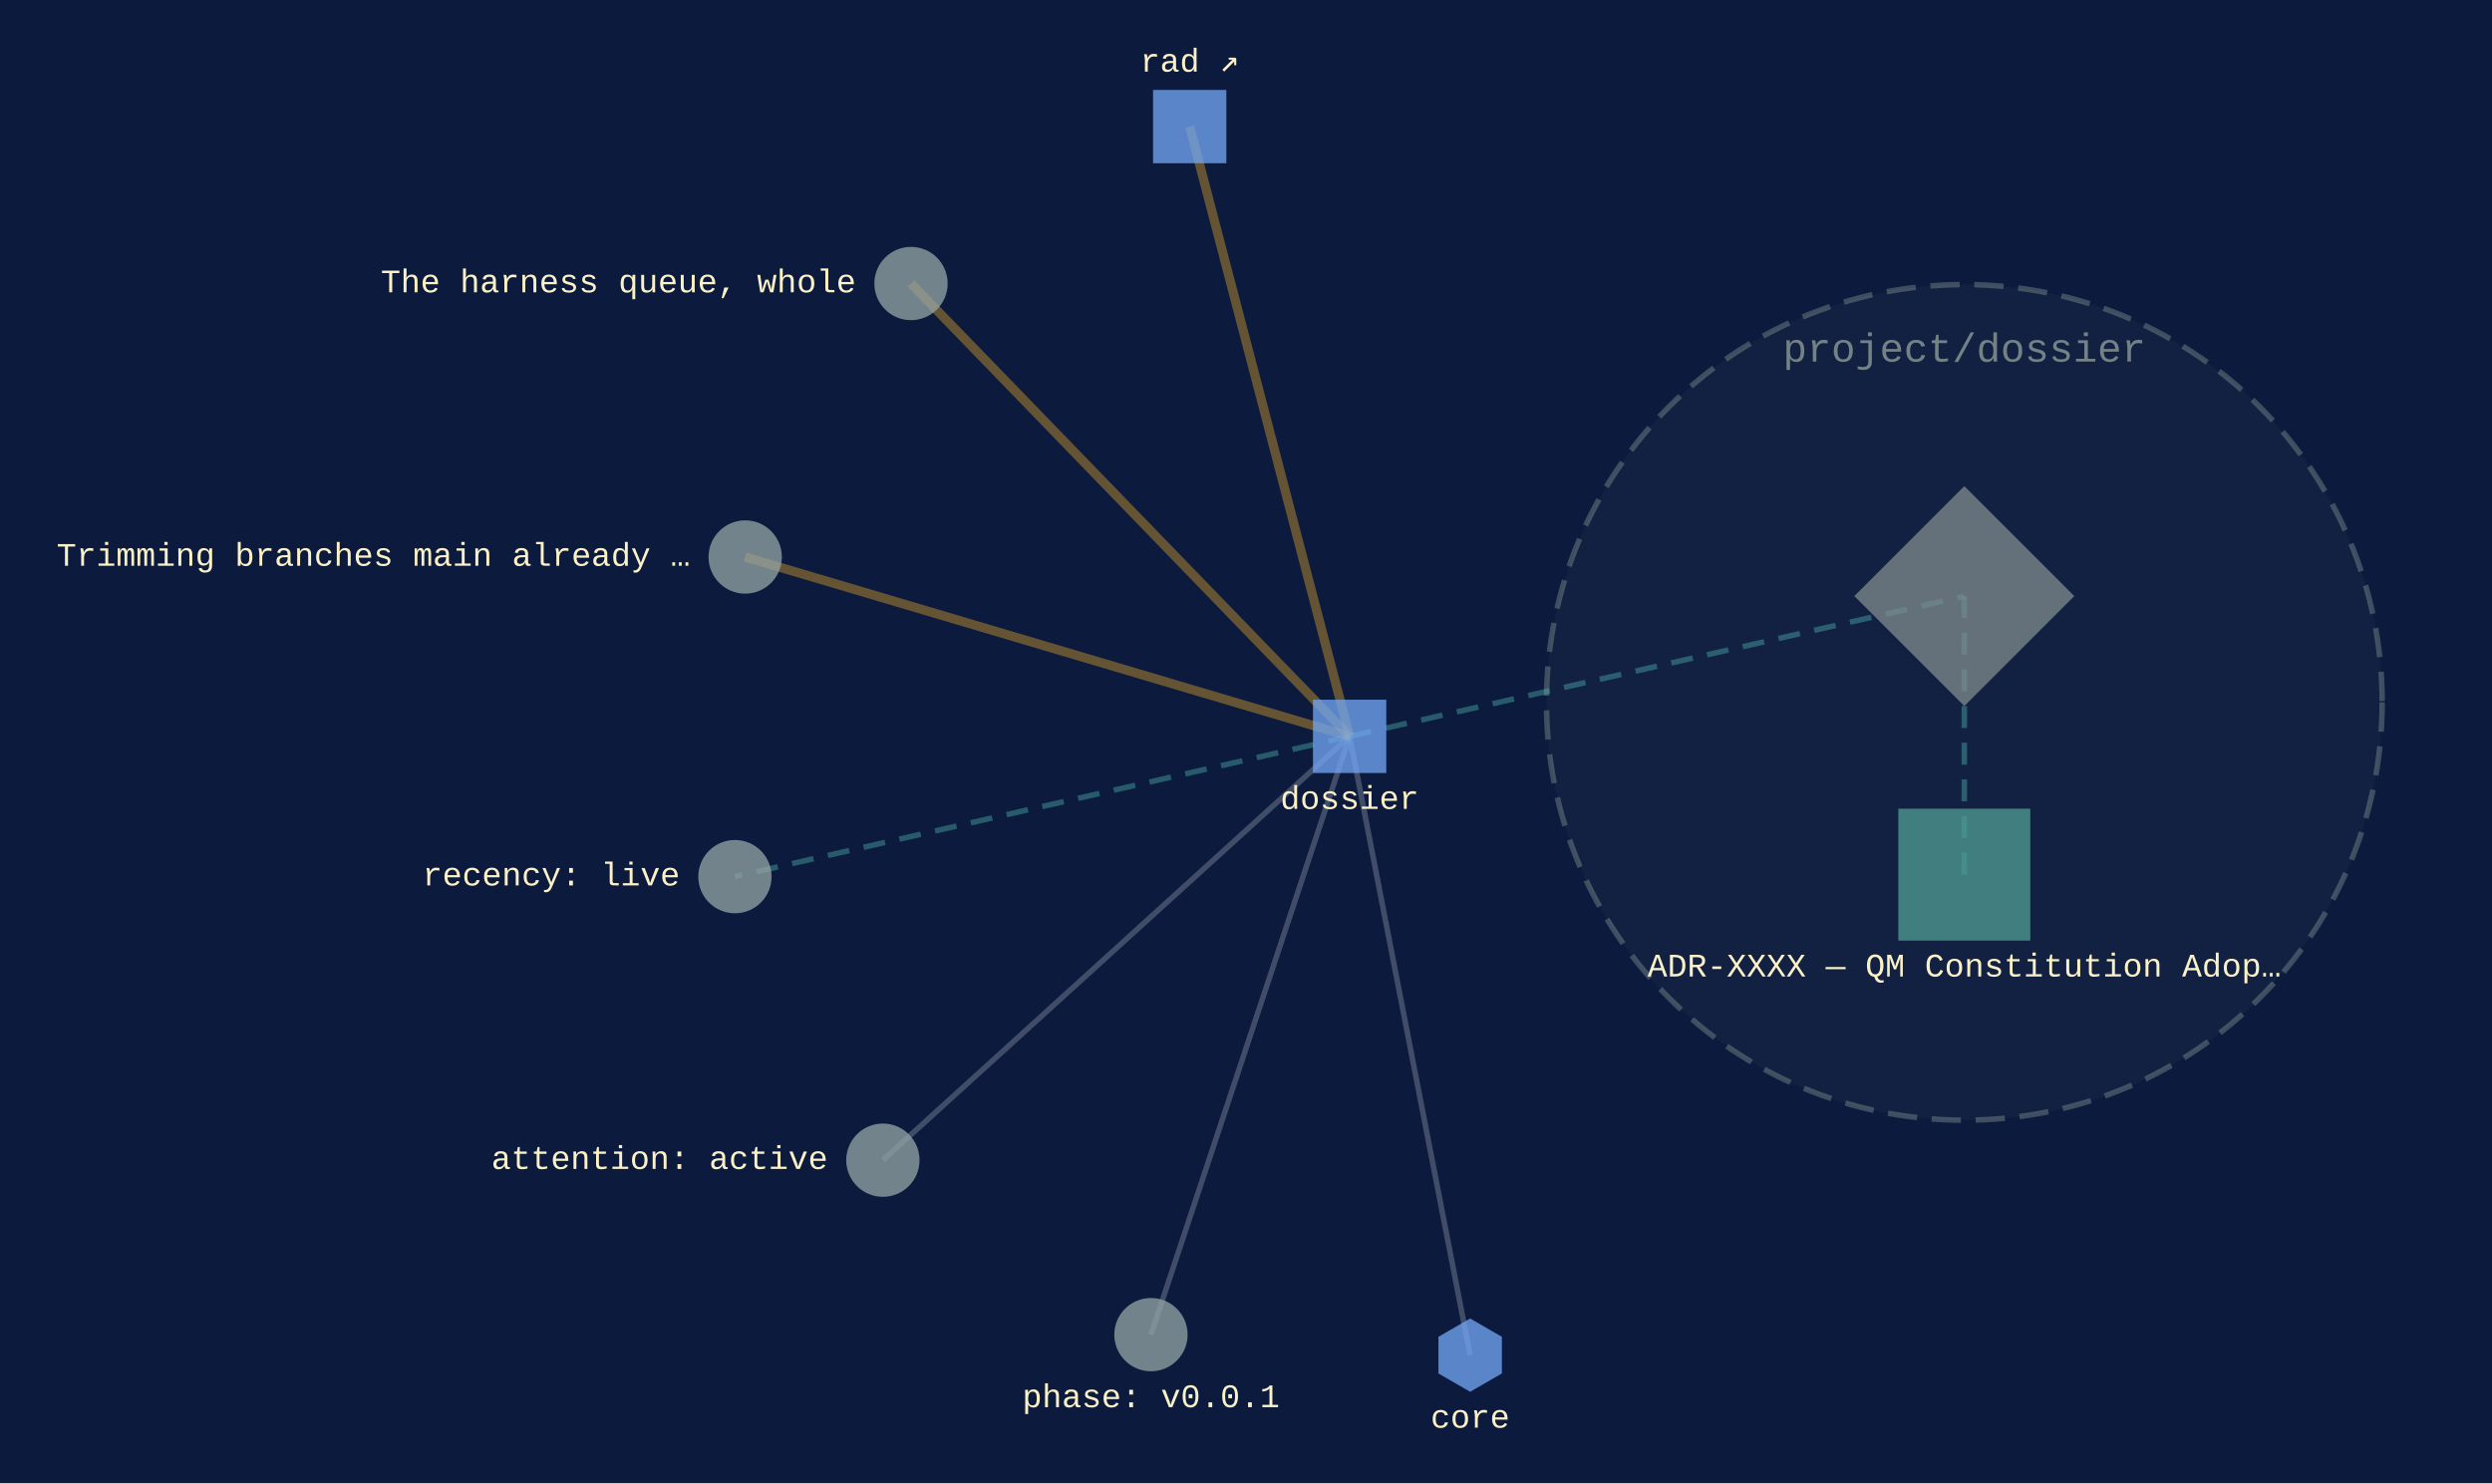
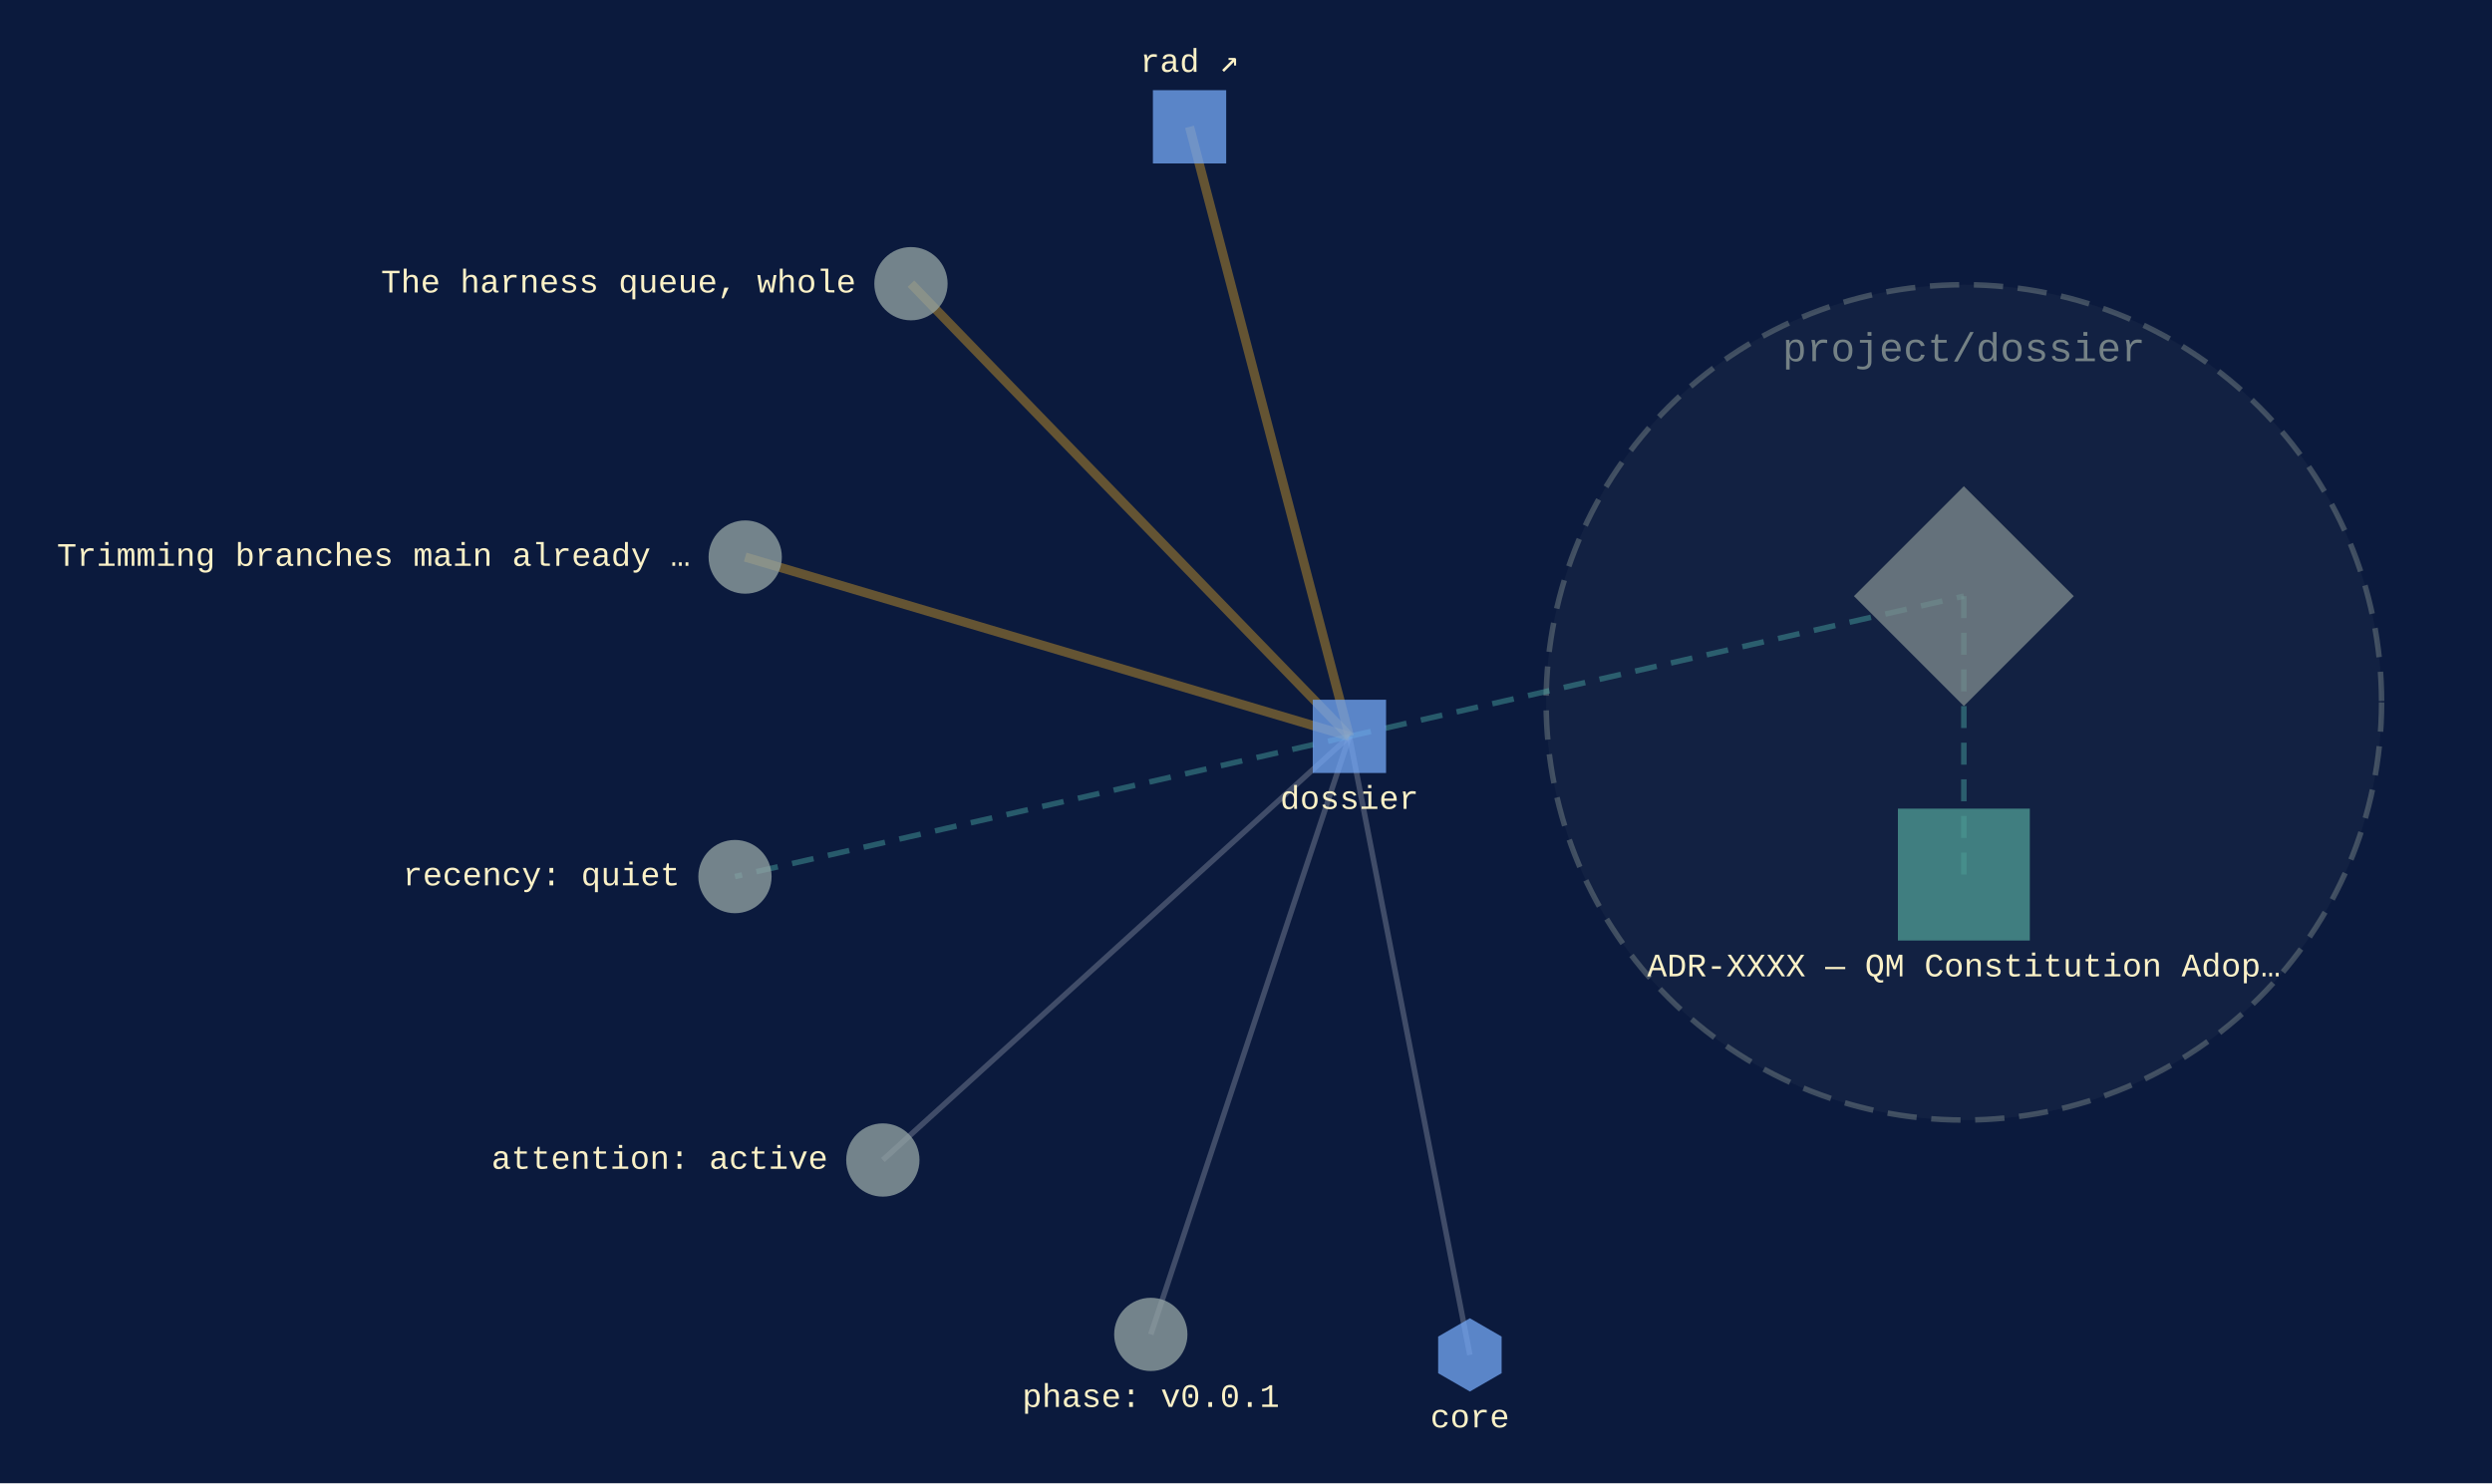
<svg xmlns="http://www.w3.org/2000/svg" width="1396" height="831" viewBox="0 0 1396 831" data-drawn="true" style="fill:rgb(0, 0, 0);fill-opacity:1;stroke:none;stroke-width:1px;stroke-opacity:1;stroke-dasharray:none;font-family:Consolas, Monaco, &quot;Courier New&quot;, monospace;font-size:16px;font-weight:400;text-anchor:start;visibility:visible">
  <rect width="100%" height="100%" fill="rgb(11, 26, 61)" />
-   <g transform="translate(756.0501,412.5716) scale(2.053484)">
+   <g transform="translate(755.9297,412.569) scale(2.052681)">
    <g class="compound-backgrounds">
      <g class="compound-group depth-0">
        <circle cx="167.688" cy="-9.274" r="114" fill="rgba(127, 140, 141, 0.07)" stroke="rgba(127, 140, 141, 0.45)" stroke-width="1.5" stroke-dasharray="8,4" style="fill:rgba(127, 140, 141, 0.07);stroke:rgba(127, 140, 141, 0.45);stroke-width:1.5px;stroke-dasharray:8px, 4px" />
-         <text text-anchor="middle" dominant-baseline="central" data-base-size="11" font-size="11" fill="rgba(127, 140, 141, 0.9)" style="fill:rgba(127, 140, 141, 0.9);font-size:11px;text-anchor:middle;display:block;dominant-baseline:central" x="167.688" y="-105.183">project/dossier</text>
+         <text text-anchor="middle" dominant-baseline="central" data-base-size="11" font-size="11" fill="rgba(127, 140, 141, 0.9)" style="fill:rgba(127, 140, 141, 0.9);font-size:11px;text-anchor:middle;display:block;dominant-baseline:central" x="167.688" y="-105.324">project/dossier</text>
      </g>
    </g>
    <g class="links">
      <line class="stream-edge" data-from="repo::dossier" data-to="family::core" data-style="solid" x1="0" y1="0" x2="32.879" y2="168.828" stroke="#8a93a6" stroke-opacity="0.42" stroke-width="1.5" opacity="1" style="stroke:rgb(138, 147, 166);stroke-width:1.5px;stroke-opacity:0.42" />
      <line class="stream-edge" data-from="repo::dossier" data-to="phase::v0.0.1" data-style="solid" x1="0" y1="0" x2="-54.199" y2="163.238" stroke="#8a93a6" stroke-opacity="0.42" stroke-width="1.5" opacity="1" style="stroke:rgb(138, 147, 166);stroke-width:1.5px;stroke-opacity:0.42" />
      <line class="stream-edge" data-from="repo::dossier" data-to="attention::active" data-style="solid" x1="0" y1="0" x2="-127.328" y2="115.636" stroke="#8a93a6" stroke-opacity="0.42" stroke-width="1.5" opacity="1" style="stroke:rgb(138, 147, 166);stroke-width:1.5px;stroke-opacity:0.42" />
-       <line class="stream-edge" data-from="repo::dossier" data-to="recency::live" data-style="dashed" x1="0" y1="0" x2="-167.688" y2="38.274" stroke="#4fb3ad" stroke-opacity="0.42" stroke-width="1.5" opacity="1" stroke-dasharray="6,4" style="stroke:rgb(79, 179, 173);stroke-width:1.5px;stroke-opacity:0.42;stroke-dasharray:6px, 4px" />
+       <line class="stream-edge" data-from="repo::dossier" data-to="recency::quiet" data-style="dashed" x1="0" y1="0" x2="-167.688" y2="38.274" stroke="#4fb3ad" stroke-opacity="0.42" stroke-width="1.5" opacity="1" stroke-dasharray="6,4" style="stroke:rgb(79, 179, 173);stroke-width:1.5px;stroke-opacity:0.42;stroke-dasharray:6px, 4px" />
      <line class="stream-edge" data-from="repo::dossier" data-to="branch::project/dossier" data-style="dashed" x1="0" y1="0" x2="167.688" y2="-38.274" stroke="#4fb3ad" stroke-opacity="0.42" stroke-width="1.5" opacity="1" stroke-dasharray="6,4" style="stroke:rgb(79, 179, 173);stroke-width:1.5px;stroke-opacity:0.42;stroke-dasharray:6px, 4px" />
      <line class="stream-edge" data-from="repo::dossier" data-to="repo::rad" data-style="solid" x1="0" y1="0" x2="-43.629" y2="-166.375" stroke="#e0a526" stroke-opacity="0.42" stroke-width="2.5" opacity="1" style="stroke:rgb(224, 165, 38);stroke-width:2.5px;stroke-opacity:0.42" />
      <line class="stream-edge" data-from="branch::project/dossier" data-to="record::adr/DRAFT-constitution-adoption-scope.md" data-style="dashed" x1="167.688" y1="-38.274" x2="167.688" y2="37.726" stroke="#4fb3ad" stroke-opacity="0.42" stroke-width="1.5" opacity="1" stroke-dasharray="6,4" style="stroke:rgb(79, 179, 173);stroke-width:1.5px;stroke-opacity:0.42;stroke-dasharray:6px, 4px" />
      <line class="stream-edge" data-from="capability::dossier/trim" data-to="repo::dossier" data-style="solid" x1="-164.891" y1="-48.939" x2="0" y2="0" stroke="#e0a526" stroke-opacity="0.42" stroke-width="2.5" opacity="1" style="stroke:rgb(224, 165, 38);stroke-width:2.5px;stroke-opacity:0.42" />
      <line class="stream-edge" data-from="capability::dossier/harness-queue" data-to="repo::dossier" data-style="solid" x1="-119.657" y1="-123.556" x2="0" y2="0" stroke="#e0a526" stroke-opacity="0.42" stroke-width="2.5" opacity="1" style="stroke:rgb(224, 165, 38);stroke-width:2.5px;stroke-opacity:0.42" />
    </g>
    <g class="nodes">
      <g class="graph-node" data-node-id="repo::dossier" transform="scale(1,1)" opacity="1">
-         <path d="M -10 -10 L 10 -10 L 10 10 L -10 10 Z" fill="#74a8f6" data-base-fill="#74a8f6" fill-opacity="0.75" stroke="#fff" stroke-width="0" style="fill:rgb(116, 168, 246);fill-opacity:0.75;stroke:rgb(255, 255, 255);stroke-width:0px" />
+         <path d="M -10 -10 L 10 -10 L 10 10 L -10 10 Z" fill="#74a8f6" data-base-fill="#74a8f6" fill-opacity="0.75" stroke="#fff" stroke-width="0" data-base-stroke-width="0" style="fill:rgb(116, 168, 246);fill-opacity:0.75;stroke:rgb(255, 255, 255);stroke-width:0px" />
      </g>
      <g class="graph-node" data-node-id="family::core" transform="translate(32.87928, 168.8282) scale(1,1)" opacity="1">
-         <path d="M 0 -10 L 8.66 -5 L 8.66 5 L 0 10 L -8.66 5 L -8.66 -5 Z" fill="#74a8f6" data-base-fill="#74a8f6" fill-opacity="0.75" stroke="#fff" stroke-width="0" style="fill:rgb(116, 168, 246);fill-opacity:0.75;stroke:rgb(255, 255, 255);stroke-width:0px" />
+         <path d="M 0 -10 L 8.66 -5 L 8.66 5 L 0 10 L -8.66 5 L -8.66 -5 Z" fill="#74a8f6" data-base-fill="#74a8f6" fill-opacity="0.75" stroke="#fff" stroke-width="0" data-base-stroke-width="0" style="fill:rgb(116, 168, 246);fill-opacity:0.75;stroke:rgb(255, 255, 255);stroke-width:0px" />
      </g>
      <g class="graph-node" data-node-id="phase::v0.0.1" transform="translate(-54.19861, 163.2376) scale(1,1)" opacity="1">
-         <path d="M 10 0 A 10 10 0 1 1 -10 0 A 10 10 0 1 1 10 0 Z" fill="#95a5a6" data-base-fill="#95a5a6" fill-opacity="0.75" stroke="#fff" stroke-width="0" style="fill:rgb(149, 165, 166);fill-opacity:0.75;stroke:rgb(255, 255, 255);stroke-width:0px" />
+         <path d="M 10 0 A 10 10 0 1 1 -10 0 A 10 10 0 1 1 10 0 Z" fill="#95a5a6" data-base-fill="#95a5a6" fill-opacity="0.75" stroke="#fff" stroke-width="0" data-base-stroke-width="0" style="fill:rgb(149, 165, 166);fill-opacity:0.75;stroke:rgb(255, 255, 255);stroke-width:0px" />
      </g>
      <g class="graph-node" data-node-id="attention::active" transform="translate(-127.3278, 115.6357) scale(1,1)" opacity="1">
-         <path d="M 10 0 A 10 10 0 1 1 -10 0 A 10 10 0 1 1 10 0 Z" fill="#95a5a6" data-base-fill="#95a5a6" fill-opacity="0.75" stroke="#fff" stroke-width="0" style="fill:rgb(149, 165, 166);fill-opacity:0.75;stroke:rgb(255, 255, 255);stroke-width:0px" />
+         <path d="M 10 0 A 10 10 0 1 1 -10 0 A 10 10 0 1 1 10 0 Z" fill="#95a5a6" data-base-fill="#95a5a6" fill-opacity="0.75" stroke="#fff" stroke-width="0" data-base-stroke-width="0" style="fill:rgb(149, 165, 166);fill-opacity:0.75;stroke:rgb(255, 255, 255);stroke-width:0px" />
      </g>
-       <g class="graph-node" data-node-id="recency::live" transform="translate(-167.6876, 38.2736) scale(1,1)" opacity="1">
-         <path d="M 10 0 A 10 10 0 1 1 -10 0 A 10 10 0 1 1 10 0 Z" fill="#95a5a6" data-base-fill="#95a5a6" fill-opacity="0.75" stroke="#fff" stroke-width="0" style="fill:rgb(149, 165, 166);fill-opacity:0.75;stroke:rgb(255, 255, 255);stroke-width:0px" />
+       <g class="graph-node" data-node-id="recency::quiet" transform="translate(-167.6876, 38.2736) scale(1,1)" opacity="1">
+         <path d="M 10 0 A 10 10 0 1 1 -10 0 A 10 10 0 1 1 10 0 Z" fill="#95a5a6" data-base-fill="#95a5a6" fill-opacity="0.75" stroke="#fff" stroke-width="0" data-base-stroke-width="0" style="fill:rgb(149, 165, 166);fill-opacity:0.75;stroke:rgb(255, 255, 255);stroke-width:0px" />
      </g>
      <g class="graph-node" data-node-id="branch::project/dossier" transform="translate(167.6876, -38.2736) scale(1,1)" opacity="1">
-         <path d="M 0 -30 L 30 0 L 0 30 L -30 0 Z" fill="#7f8c8d" data-base-fill="#7f8c8d" fill-opacity="0.75" stroke="#fff" stroke-width="0" style="fill:rgb(127, 140, 141);fill-opacity:0.75;stroke:rgb(255, 255, 255);stroke-width:0px" />
+         <path d="M 0 -30 L 30 0 L 0 30 L -30 0 Z" fill="#7f8c8d" data-base-fill="#7f8c8d" fill-opacity="0.75" stroke="#fff" stroke-width="0" data-base-stroke-width="0" style="fill:rgb(127, 140, 141);fill-opacity:0.75;stroke:rgb(255, 255, 255);stroke-width:0px" />
      </g>
      <g class="graph-node" data-node-id="record::adr/DRAFT-constitution-adoption-scope.md" transform="translate(167.6876, 37.7264) scale(1,1)" opacity="1">
-         <path d="M -18 -18 L 18 -18 L 18 18 L -18 18 Z" fill="#4f9e94" data-base-fill="#4f9e94" fill-opacity="0.75" stroke="#fff" stroke-width="0" style="fill:rgb(79, 158, 148);fill-opacity:0.75;stroke:rgb(255, 255, 255);stroke-width:0px" />
+         <path d="M -18 -18 L 18 -18 L 18 18 L -18 18 Z" fill="#4f9e94" data-base-fill="#4f9e94" fill-opacity="0.75" stroke="#fff" stroke-width="0" data-base-stroke-width="0" style="fill:rgb(79, 158, 148);fill-opacity:0.75;stroke:rgb(255, 255, 255);stroke-width:0px" />
      </g>
      <g class="graph-node" data-node-id="capability::dossier/trim" transform="translate(-164.8909, -48.93874) scale(1,1)" opacity="1">
-         <path d="M 10 0 A 10 10 0 1 1 -10 0 A 10 10 0 1 1 10 0 Z" fill="#95a5a6" data-base-fill="#95a5a6" fill-opacity="0.75" stroke="#fff" stroke-width="0" style="fill:rgb(149, 165, 166);fill-opacity:0.75;stroke:rgb(255, 255, 255);stroke-width:0px" />
+         <path d="M 10 0 A 10 10 0 1 1 -10 0 A 10 10 0 1 1 10 0 Z" fill="#95a5a6" data-base-fill="#95a5a6" fill-opacity="0.75" stroke="#fff" stroke-width="0" data-base-stroke-width="0" style="fill:rgb(149, 165, 166);fill-opacity:0.75;stroke:rgb(255, 255, 255);stroke-width:0px" />
      </g>
      <g class="graph-node" data-node-id="capability::dossier/harness-queue" transform="translate(-119.6574, -123.5561) scale(1,1)" opacity="1">
-         <path d="M 10 0 A 10 10 0 1 1 -10 0 A 10 10 0 1 1 10 0 Z" fill="#95a5a6" data-base-fill="#95a5a6" fill-opacity="0.75" stroke="#fff" stroke-width="0" style="fill:rgb(149, 165, 166);fill-opacity:0.75;stroke:rgb(255, 255, 255);stroke-width:0px" />
+         <path d="M 10 0 A 10 10 0 1 1 -10 0 A 10 10 0 1 1 10 0 Z" fill="#95a5a6" data-base-fill="#95a5a6" fill-opacity="0.75" stroke="#fff" stroke-width="0" data-base-stroke-width="0" style="fill:rgb(149, 165, 166);fill-opacity:0.75;stroke:rgb(255, 255, 255);stroke-width:0px" />
      </g>
      <g class="graph-node" data-node-id="repo::rad" transform="translate(-43.62859, -166.3747) scale(1,1)" opacity="1">
-         <path d="M -10 -10 L 10 -10 L 10 10 L -10 10 Z" fill="#74a8f6" data-base-fill="#74a8f6" fill-opacity="0.75" stroke="#fff" stroke-width="0" style="fill:rgb(116, 168, 246);fill-opacity:0.75;stroke:rgb(255, 255, 255);stroke-width:0px" />
+         <path d="M -10 -10 L 10 -10 L 10 10 L -10 10 Z" fill="#74a8f6" data-base-fill="#74a8f6" fill-opacity="0.75" stroke="#fff" stroke-width="0" data-base-stroke-width="0" style="fill:rgb(116, 168, 246);fill-opacity:0.75;stroke:rgb(255, 255, 255);stroke-width:0px" />
      </g>
    </g>
    <g class="labels">
      <text data-node-id="repo::dossier" font-size="9" fill="#fbf1c7" x="0" y="15" text-anchor="middle" dominant-baseline="hanging" opacity="1" style="fill:rgb(251, 241, 199);font-size:9px;text-anchor:middle;display:block;dominant-baseline:hanging" visibility="visible">dossier</text>
      <text data-node-id="family::core" font-size="9" fill="#fbf1c7" x="32.879" y="183.828" text-anchor="middle" dominant-baseline="hanging" opacity="1" style="fill:rgb(251, 241, 199);font-size:9px;text-anchor:middle;display:block;dominant-baseline:hanging" visibility="visible">core</text>
      <text data-node-id="phase::v0.0.1" font-size="9" fill="#fbf1c7" x="-54.199" y="178.238" text-anchor="middle" dominant-baseline="hanging" opacity="1" style="fill:rgb(251, 241, 199);font-size:9px;text-anchor:middle;display:block;dominant-baseline:hanging" visibility="visible">phase: v0.0.1</text>
      <text data-node-id="attention::active" font-size="9" fill="#fbf1c7" x="-142.328" y="115.636" text-anchor="end" dominant-baseline="central" opacity="1" style="fill:rgb(251, 241, 199);font-size:9px;text-anchor:end;display:block;dominant-baseline:central" visibility="visible">attention: active</text>
-       <text data-node-id="recency::live" font-size="9" fill="#fbf1c7" x="-182.688" y="38.274" text-anchor="end" dominant-baseline="central" opacity="1" style="fill:rgb(251, 241, 199);font-size:9px;text-anchor:end;display:block;dominant-baseline:central" visibility="visible">recency: live</text>
+       <text data-node-id="recency::quiet" font-size="9" fill="#fbf1c7" x="-182.688" y="38.274" text-anchor="end" dominant-baseline="central" opacity="1" style="fill:rgb(251, 241, 199);font-size:9px;text-anchor:end;display:block;dominant-baseline:central" visibility="visible">recency: quiet</text>
      <text data-node-id="record::adr/DRAFT-constitution-adoption-scope.md" font-size="9" fill="#fbf1c7" x="167.688" y="60.726" text-anchor="middle" dominant-baseline="hanging" opacity="1" style="fill:rgb(251, 241, 199);font-size:9px;text-anchor:middle;display:block;dominant-baseline:hanging" visibility="visible">ADR-XXXX — QM Constitution Adop…</text>
      <text data-node-id="capability::dossier/trim" font-size="9" fill="#fbf1c7" x="-179.891" y="-48.939" text-anchor="end" dominant-baseline="central" opacity="1" style="fill:rgb(251, 241, 199);font-size:9px;text-anchor:end;display:block;dominant-baseline:central" visibility="visible">Trimming branches main already …</text>
      <text data-node-id="capability::dossier/harness-queue" font-size="9" fill="#fbf1c7" x="-134.657" y="-123.556" text-anchor="end" dominant-baseline="central" opacity="1" style="fill:rgb(251, 241, 199);font-size:9px;text-anchor:end;display:block;dominant-baseline:central" visibility="visible">The harness queue, whole</text>
      <text data-node-id="repo::rad" font-size="9" fill="#fbf1c7" x="-43.629" y="-181.375" text-anchor="middle" dominant-baseline="auto" opacity="1" style="fill:rgb(251, 241, 199);font-size:9px;text-anchor:middle;display:block" visibility="visible">rad ↗</text>
    </g>
  </g>
  <g class="rad-layer" pointer-events="none" />
</svg>
